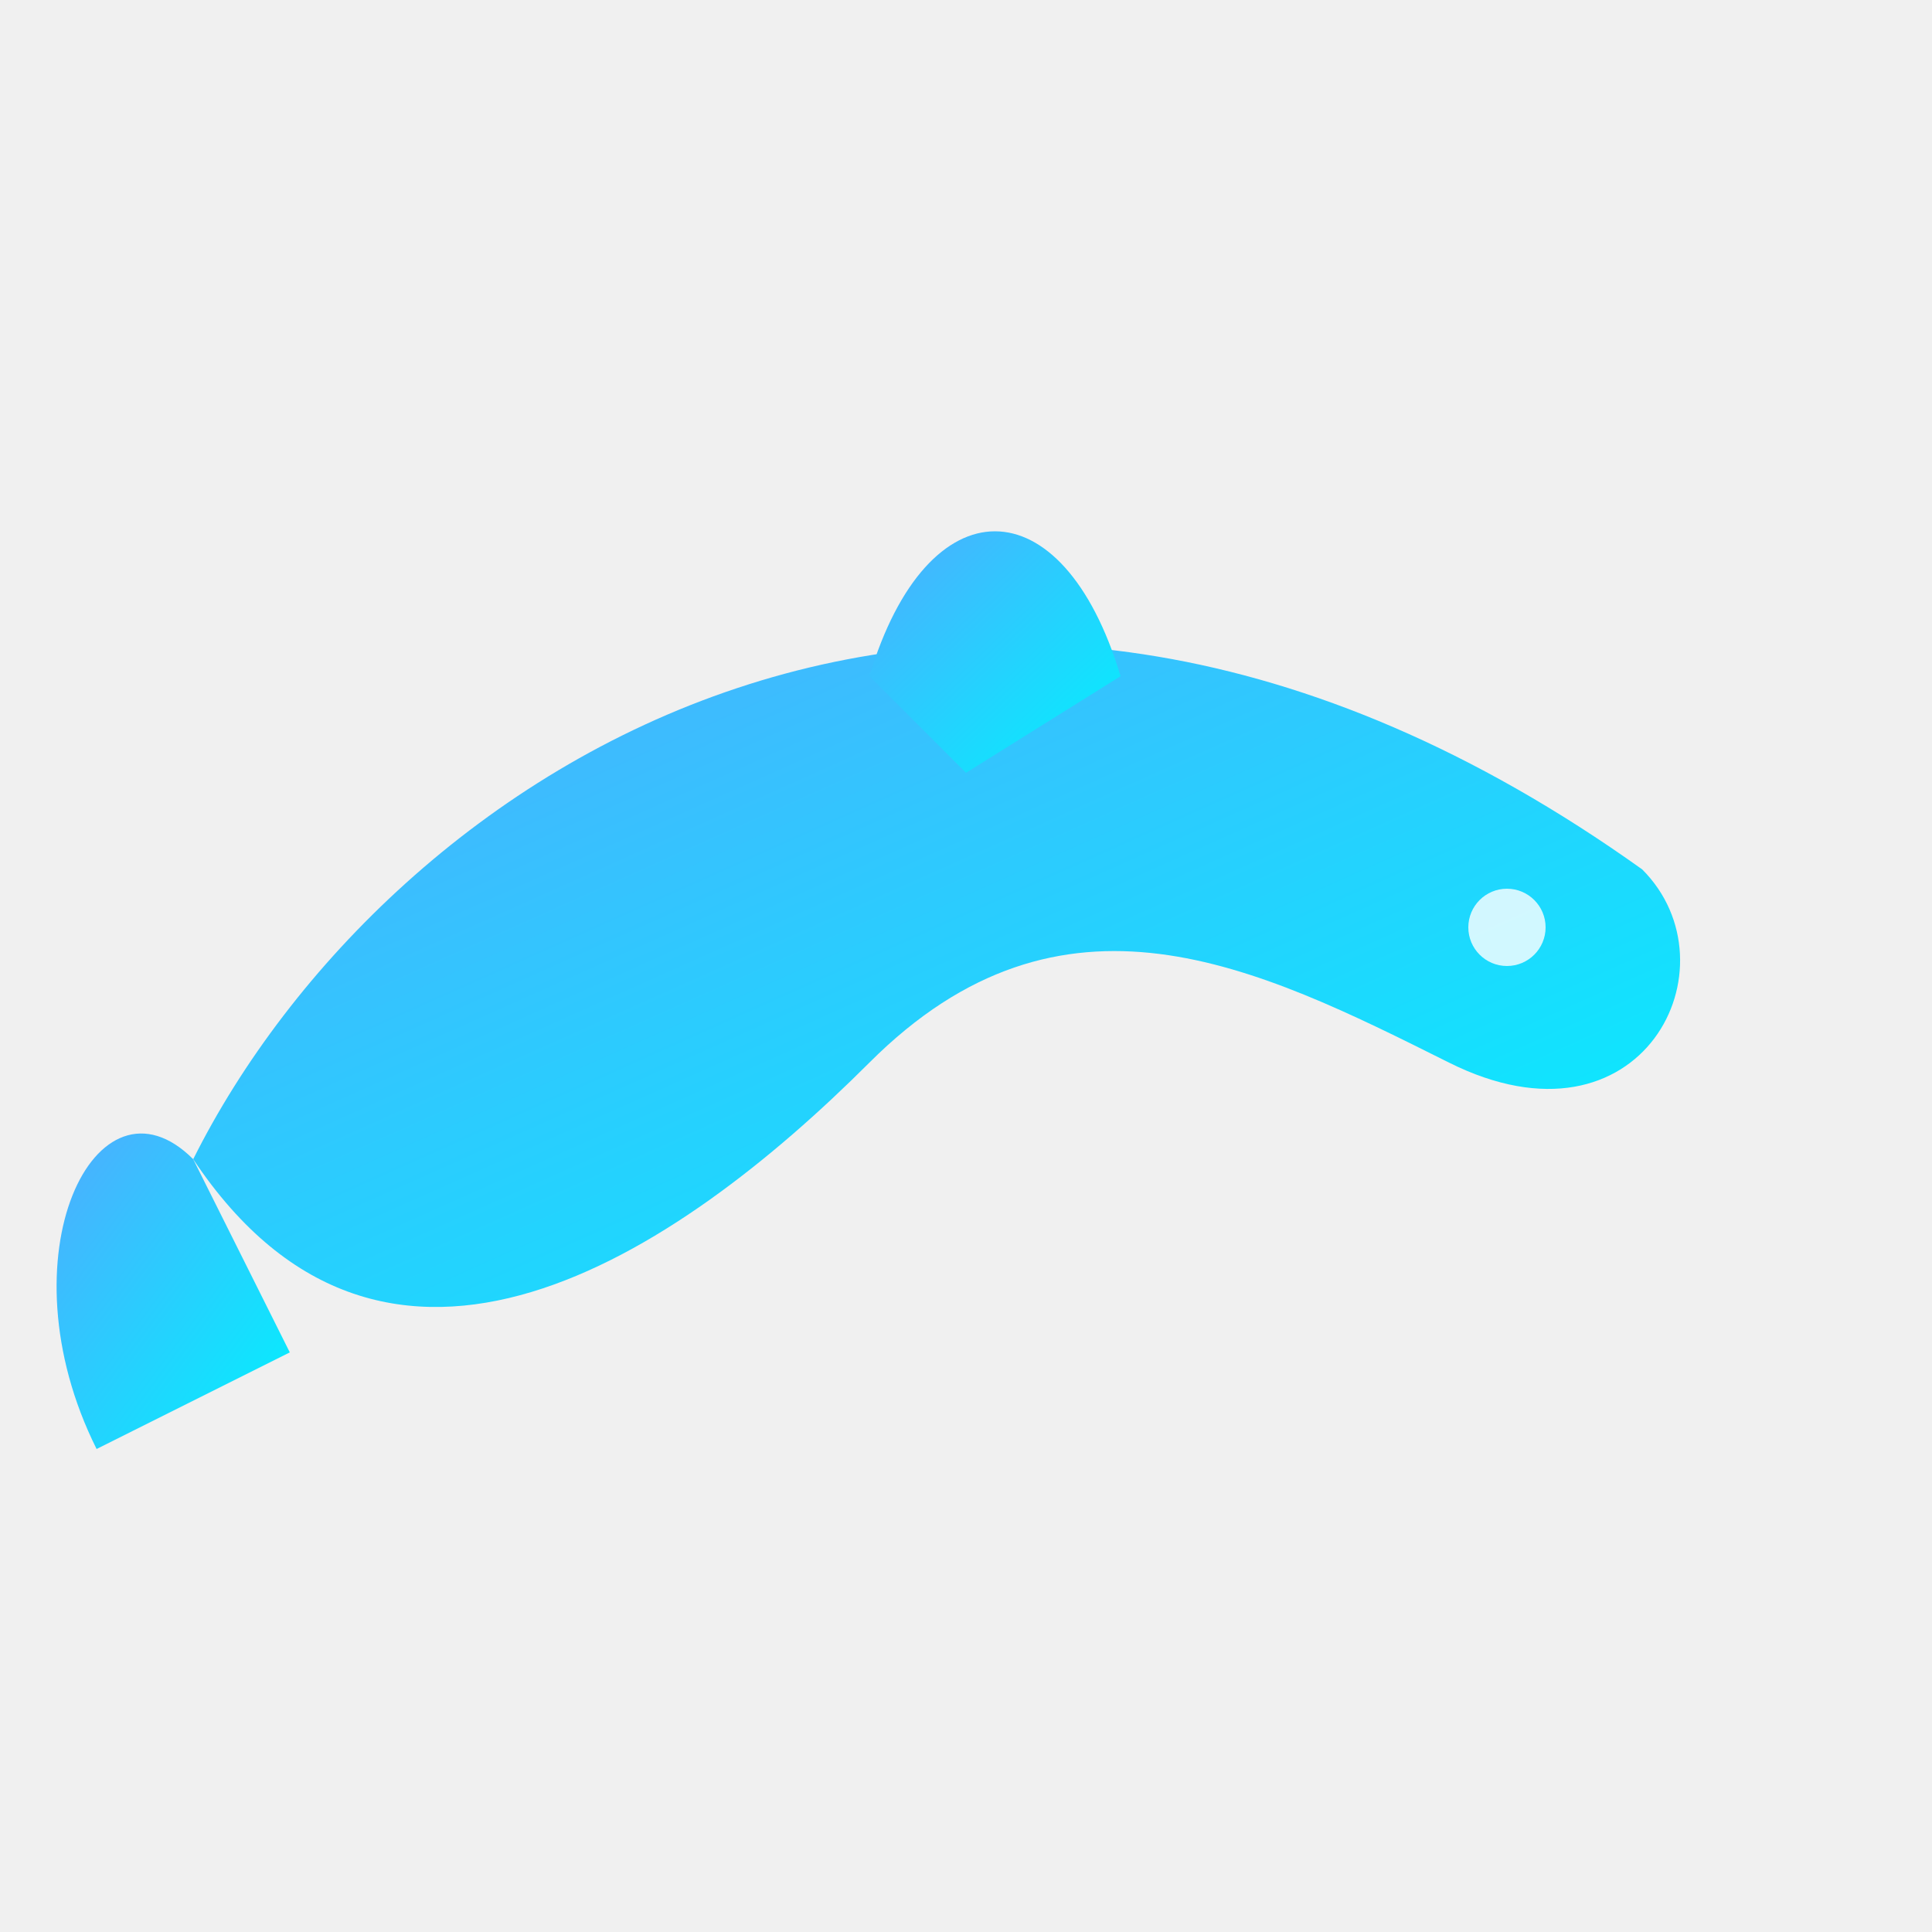
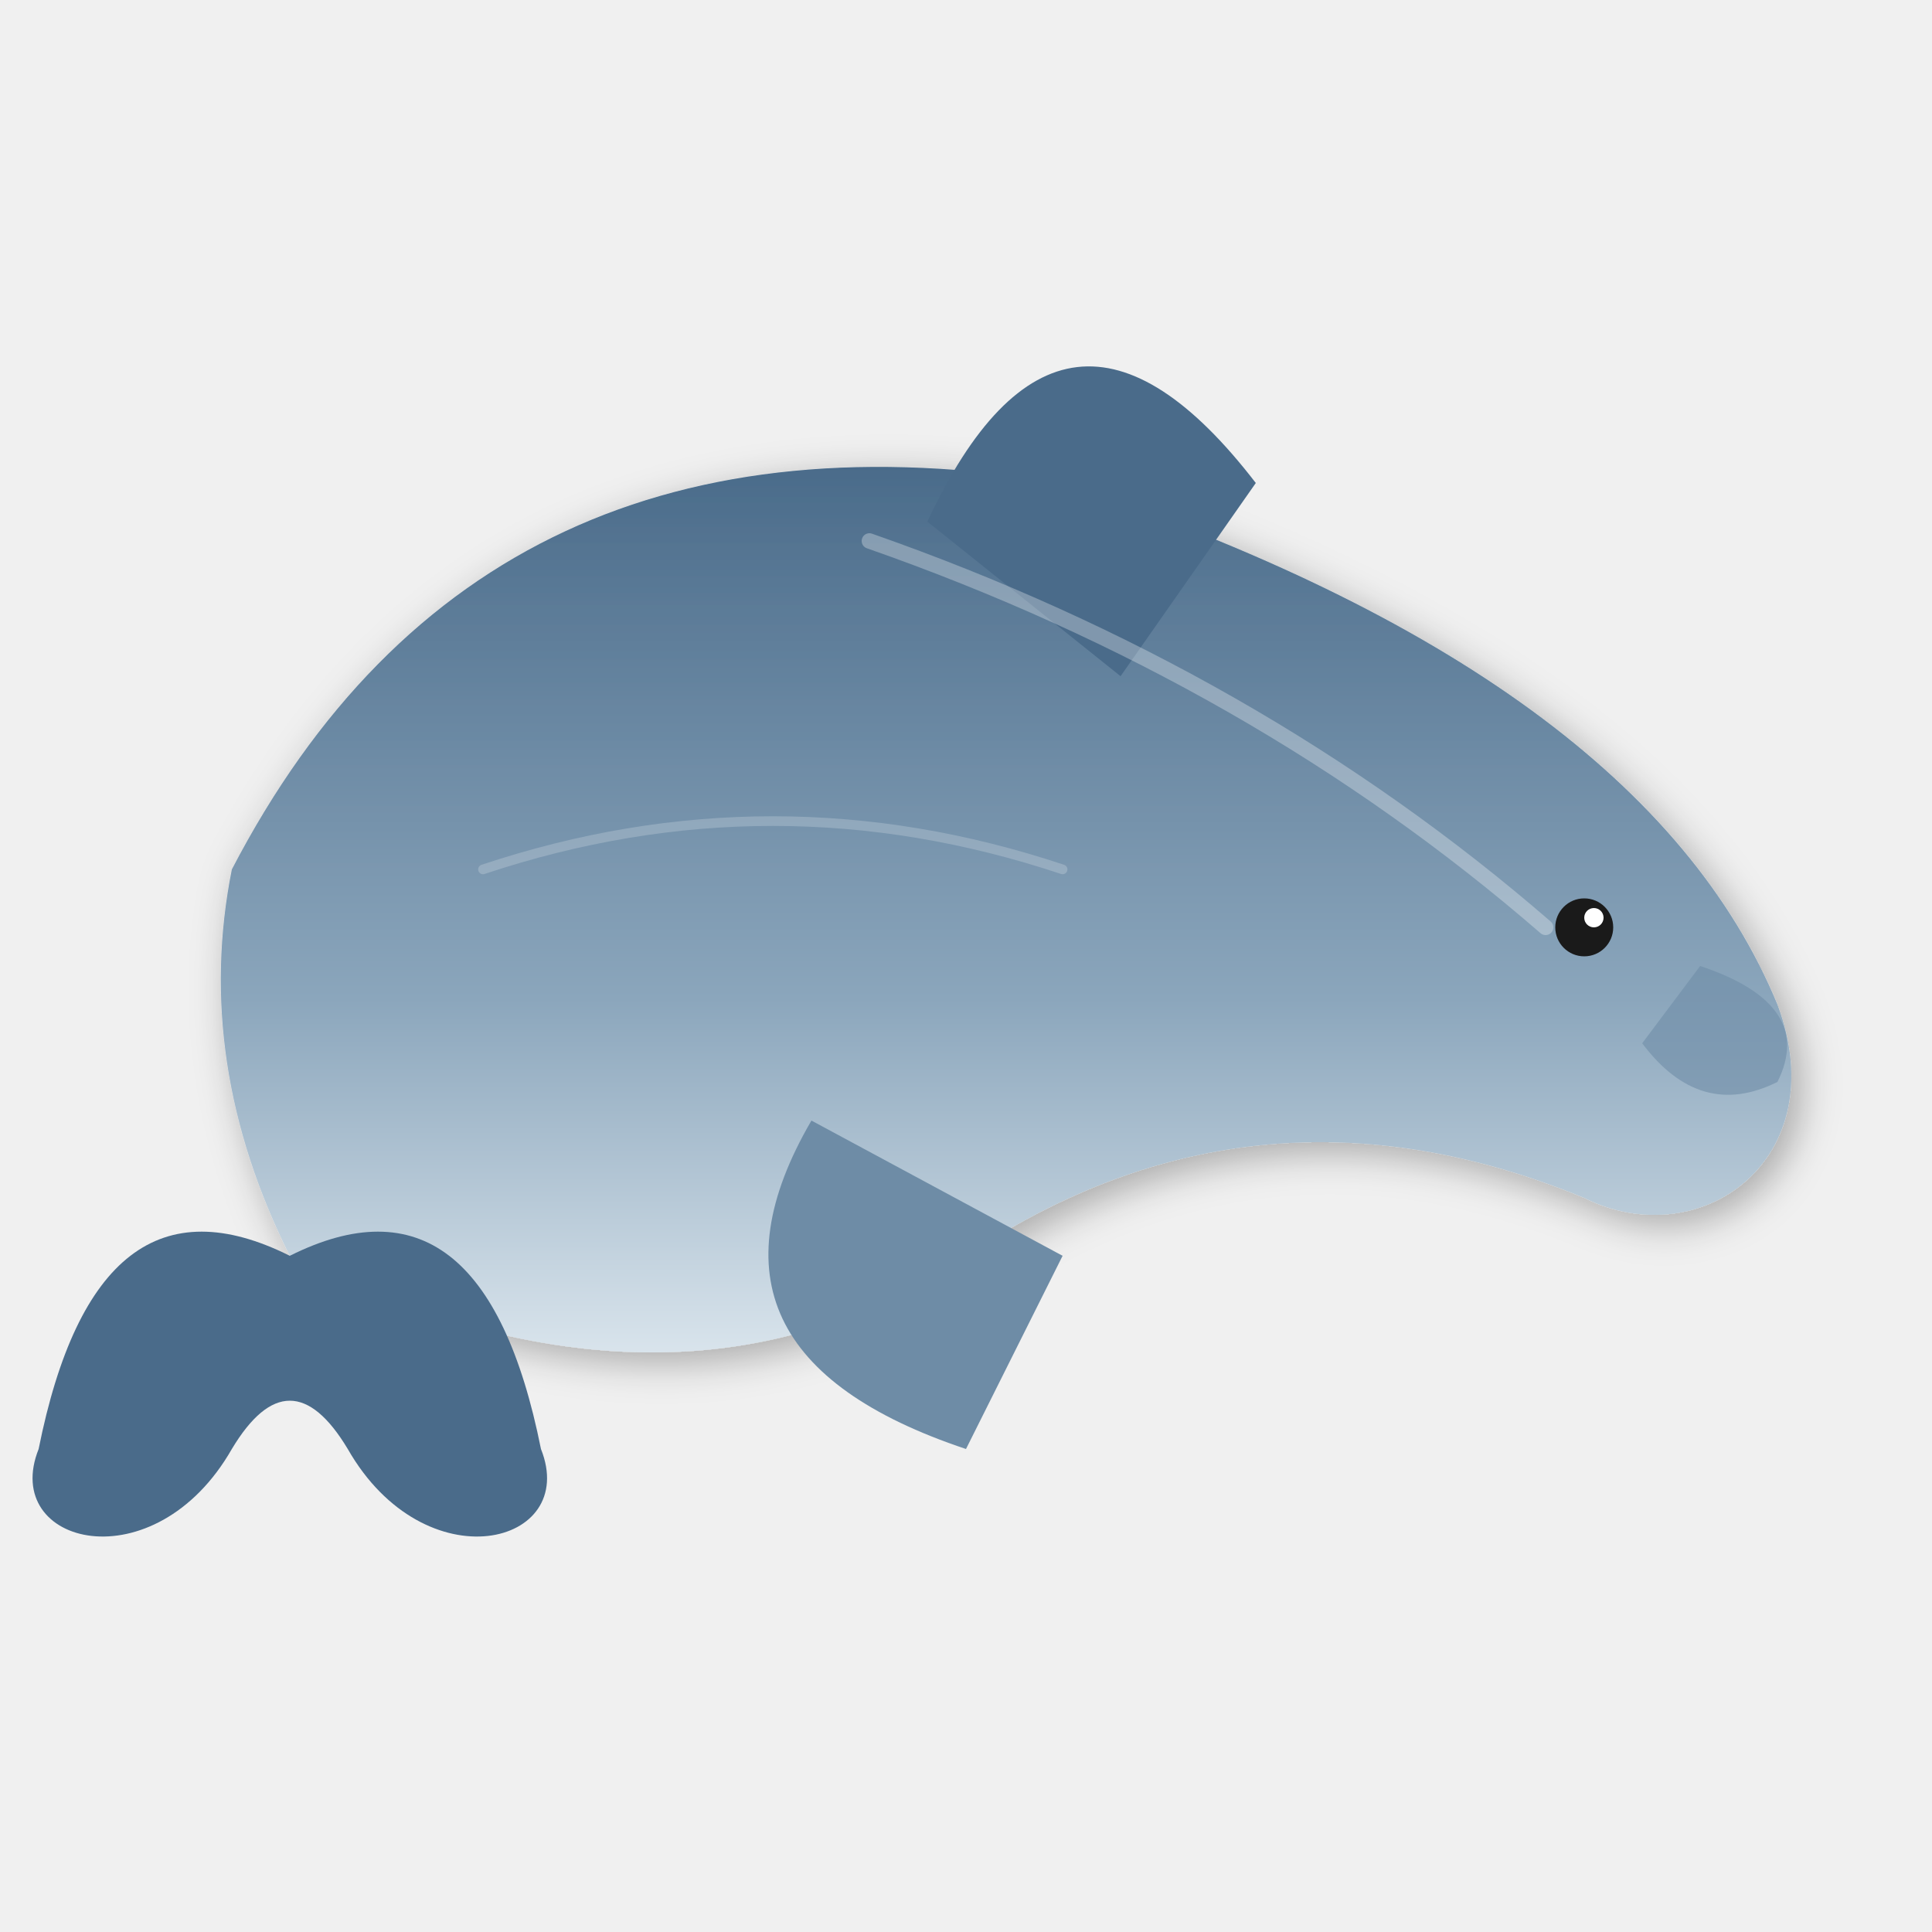
<svg xmlns="http://www.w3.org/2000/svg" viewBox="0 0 100 100">
  <defs>
-     <linearGradient id="dolphinGrad" x1="0%" y1="0%" x2="100%" y2="100%">
-       <stop offset="0%" style="stop-color:#4facfe;stop-opacity:1" />
-       <stop offset="100%" style="stop-color:#00f2fe;stop-opacity:1" />
+     <linearGradient id="bodyGrad" x1="0" y1="0" x2="0" y2="1">
+       <stop offset="0%" style="stop-color:#4A6B8A" />
+       <stop offset="60%" style="stop-color:#8BA6BC" />
+       <stop offset="100%" style="stop-color:#D9E4EC" />
    </linearGradient>
+     <radialGradient id="eyeReflect" cx="50%" cy="50%" r="50%">
+       <stop offset="0%" style="stop-color:#ffffff" />
+       <stop offset="100%" style="stop-color:#000000" />
+     </radialGradient>
+     <filter id="shadow" x="-20%" y="-20%" width="140%" height="140%">
+       <feGaussianBlur in="SourceAlpha" stdDeviation="1" />
+       <feOffset dx="0.5" dy="0.5" />
+       <feComponentTransfer>
+         <feFuncA type="linear" slope="0.3" />
+       </feComponentTransfer>
+       <feMerge>
+         <feMergeNode />
+         <feMergeNode in="SourceGraphic" />
+       </feMerge>
+     </filter>
  </defs>
-   <path d="M10 60 C 20 40, 50 20, 85 45 C 90 50, 85 60, 75 55 C 65 50, 55 45, 45 55 C 35 65, 20 75, 10 60 Z" fill="url(#dolphinGrad)" />
-   <path d="M10 60 C 5 55, 0 65, 5 75 L 15 70 Z" fill="url(#dolphinGrad)" />
-   <path d="M45 35 C 48 25, 55 25, 58 35 L 50 40 Z" fill="url(#dolphinGrad)" />
-   <circle cx="78" cy="48" r="2" fill="white" opacity="0.8" />
+   <path d="M15 65             Q 10 55, 12 45             Q 25 20, 55 25             Q 85 35, 92 52             C 95 60, 88 65, 82 62            Q 65 55, 50 65            Q 35 75, 15 65 Z" fill="url(#bodyGrad)" filter="url(#shadow)" />
+   <path d="M48 27             Q 55 12, 65 25             L 58 35 Z" fill="#4A6B8A" />
+   <path d="M42 58             Q 35 70, 50 75             L 55 65 Z" fill="#6E8CA6" />
+   <path d="M15 65             Q 5 60, 2 75            C 0 80, 8 82, 12 75            Q 15 70, 18 75            C 22 82, 30 80, 28 75            Q 25 60, 15 65 Z" fill="#4A6B8A" />
+   <path d="M88 50 Q 94 52, 92 56 Q 88 58, 85 54 Z" fill="#6E8CA6" opacity="0.6" />
+   <circle cx="82" cy="48" r="1.5" fill="#1A1A1A" />
+   <circle cx="82.5" cy="47.5" r="0.5" fill="white" />
+   <path d="M45 28 Q 65 35, 80 48" fill="none" stroke="white" stroke-width="0.8" opacity="0.3" stroke-linecap="round" />
+   <path d="M25 45 Q 40 40, 55 45" fill="none" stroke="white" stroke-width="0.5" opacity="0.2" stroke-linecap="round" />
</svg>
